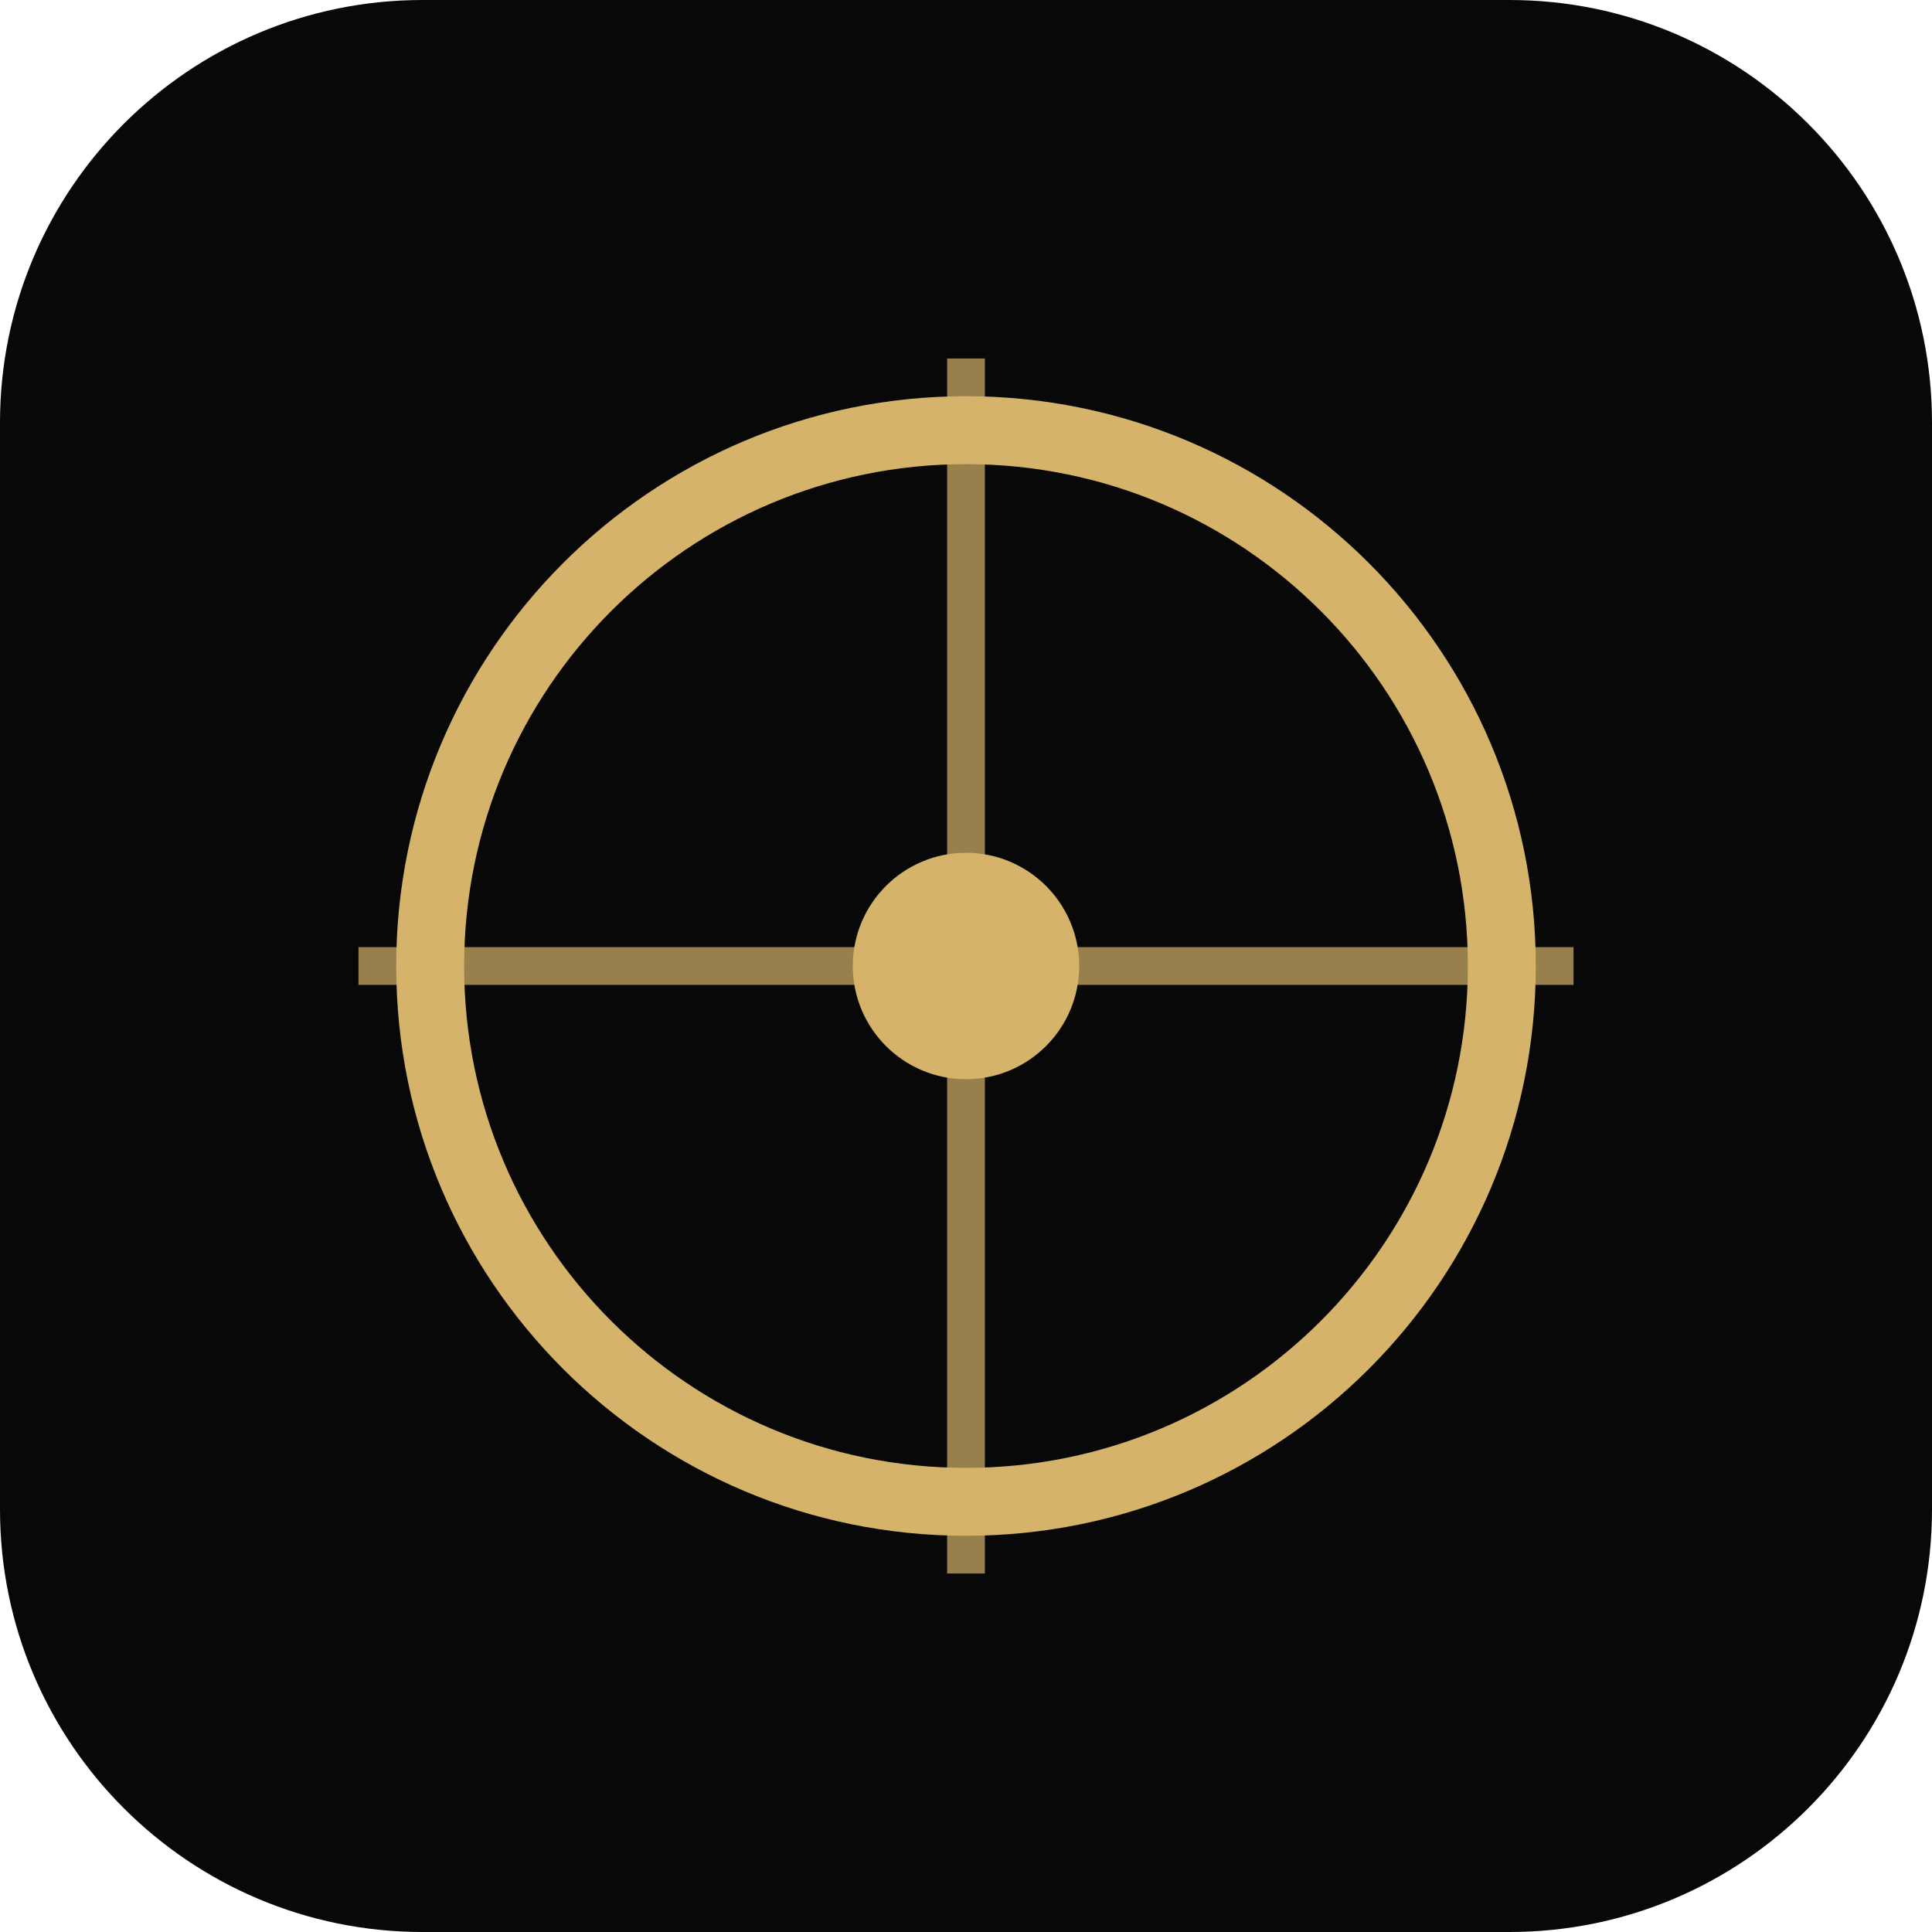
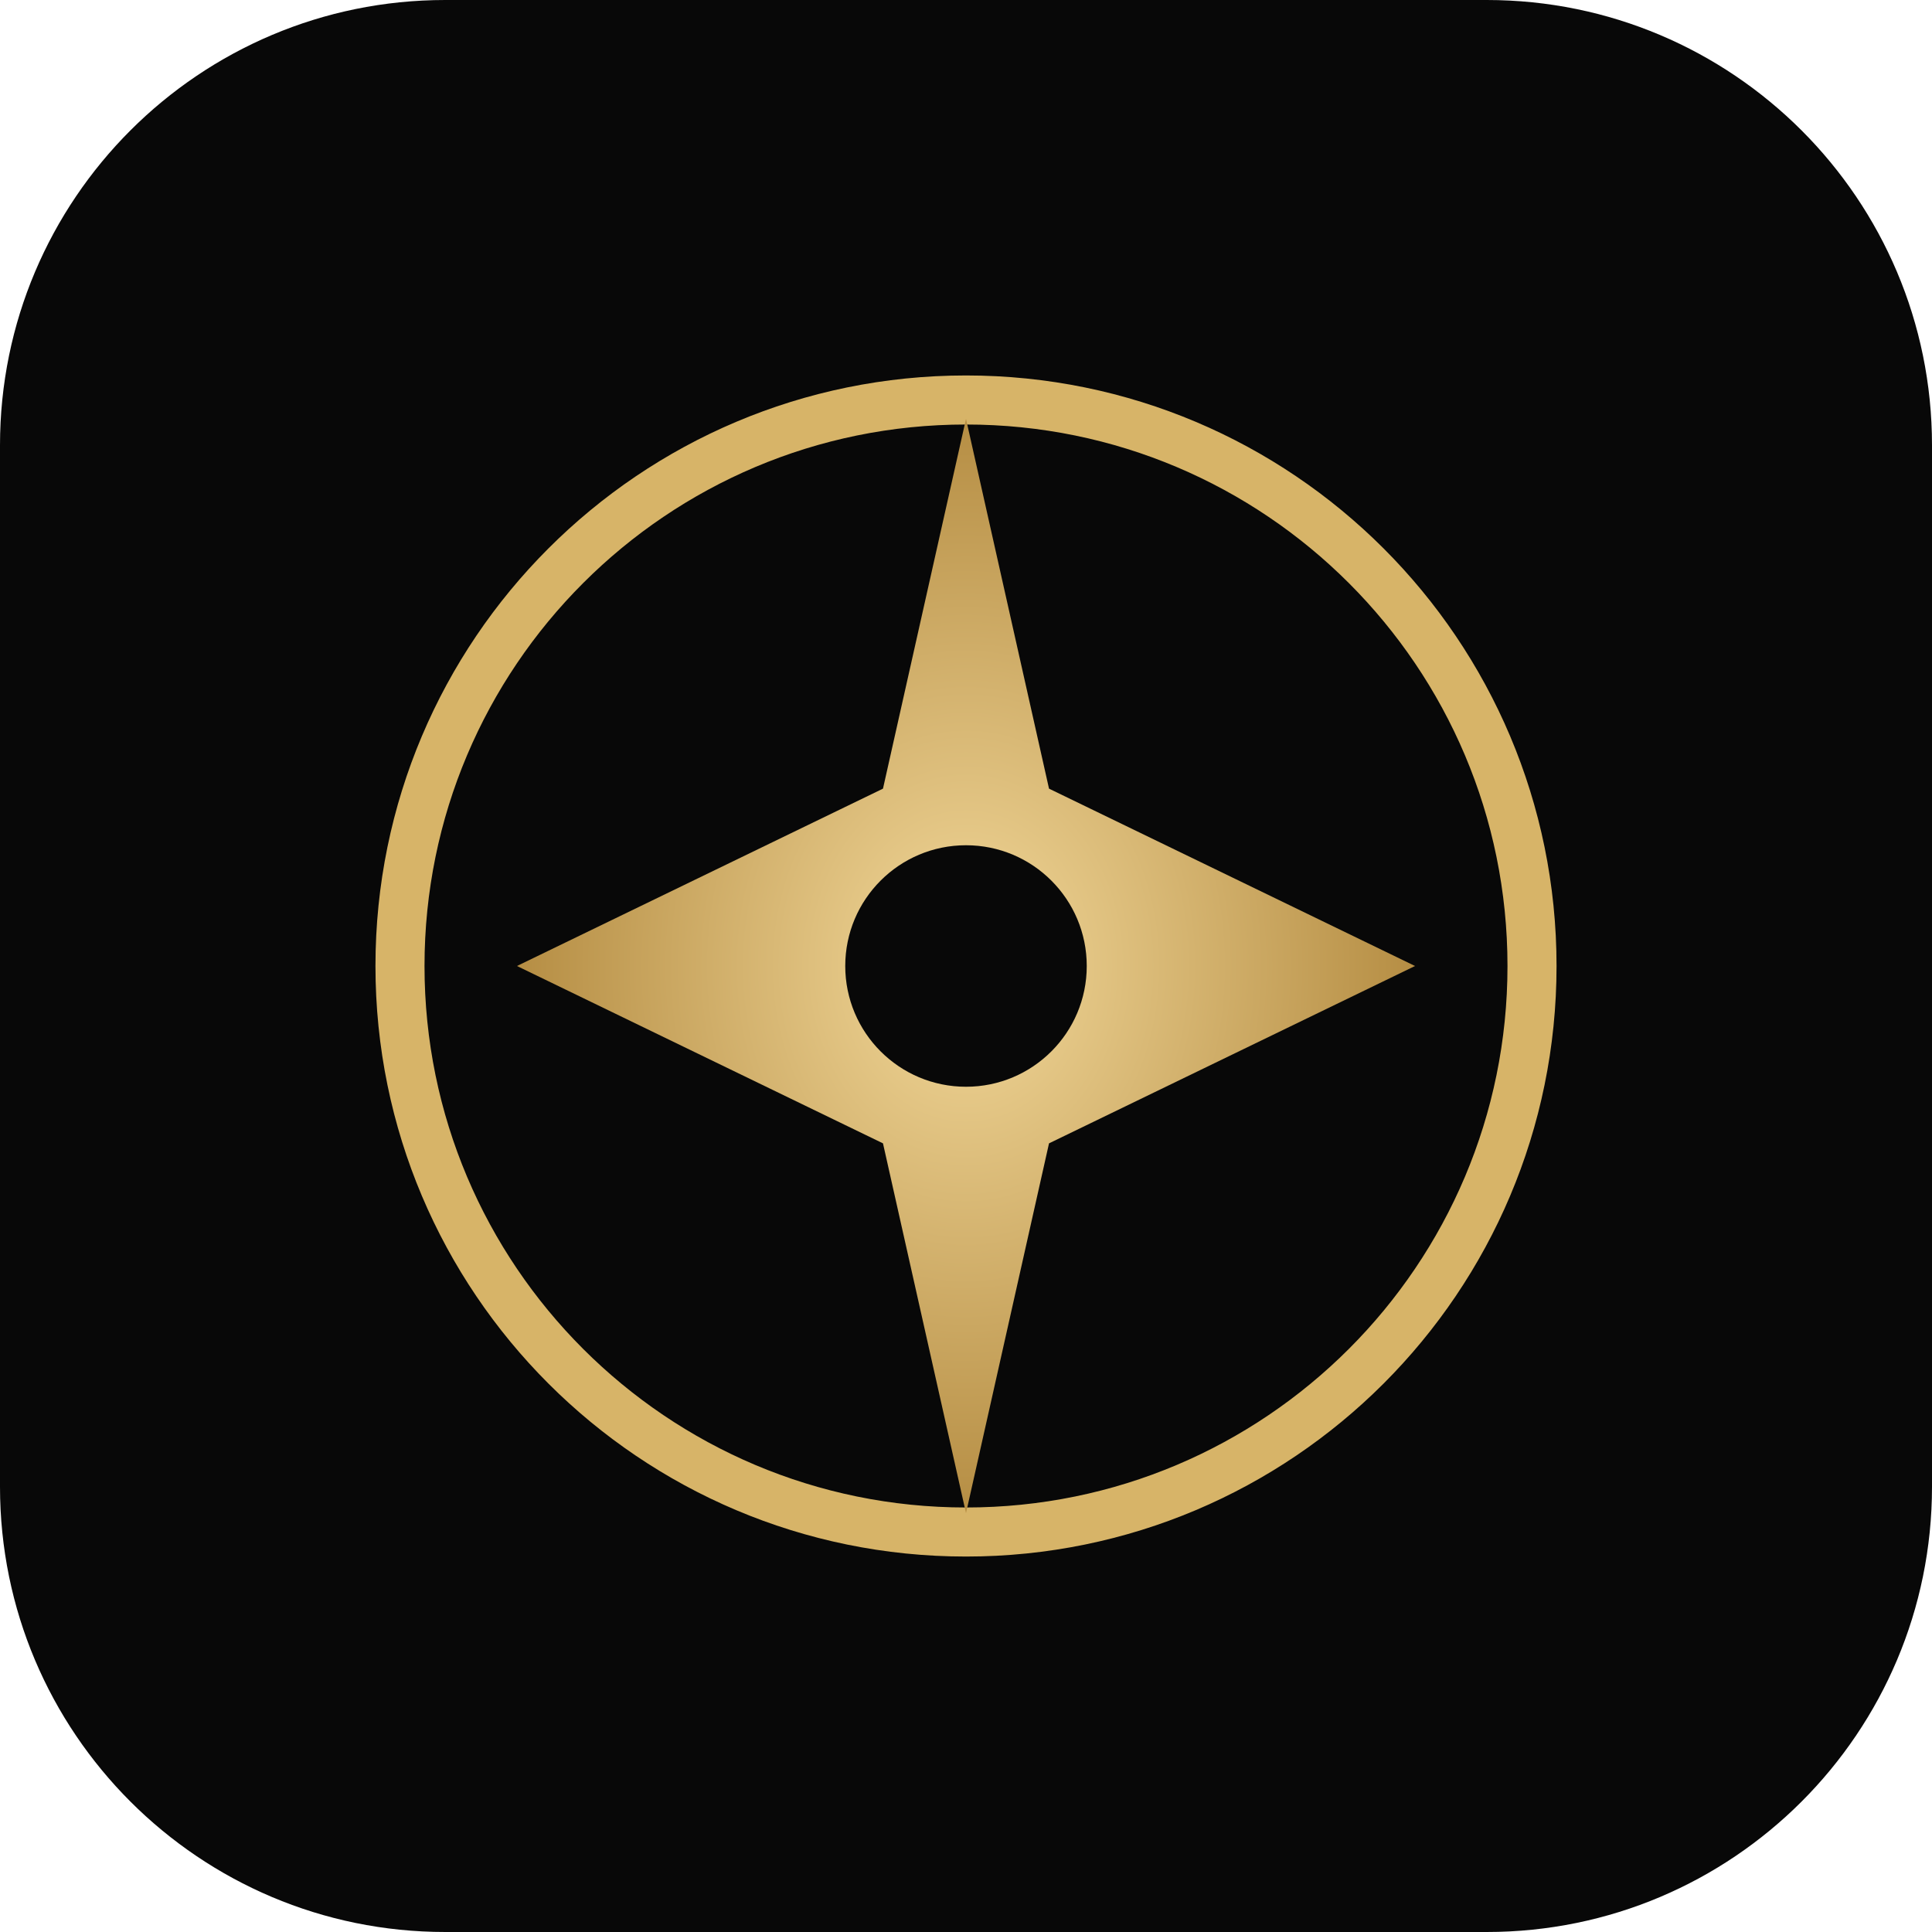
<svg xmlns="http://www.w3.org/2000/svg" viewBox="0 0 512 512">
-   <rect width="512" height="512" rx="112" fill="#080808" />
-   <circle cx="256" cy="256" r="142" fill="none" stroke="#d6b36a" stroke-width="18" />
-   <path d="M256 95v322M95 256h322" stroke="#d6b36a" stroke-width="10" opacity=".7" />
-   <circle cx="256" cy="256" r="30" fill="#d6b36a" />
+   <defs>
+     <radialGradient id="g">
+       <stop stop-color="#f3d99b" />
+       <stop offset="1" stop-color="#b58d43" />
+     </radialGradient>
+   </defs>
+   <rect width="512" height="512" rx="118" fill="#080808" />
+   <circle cx="256" cy="256" r="150" fill="none" stroke="#d7b468" stroke-width="13" />
+   <path d="M256 111l22 98 97 47-97 47-22 98-22-98-97-47 97-47z" fill="url(#g)" />
+   <circle cx="256" cy="256" r="32" fill="#080808" />
</svg>
